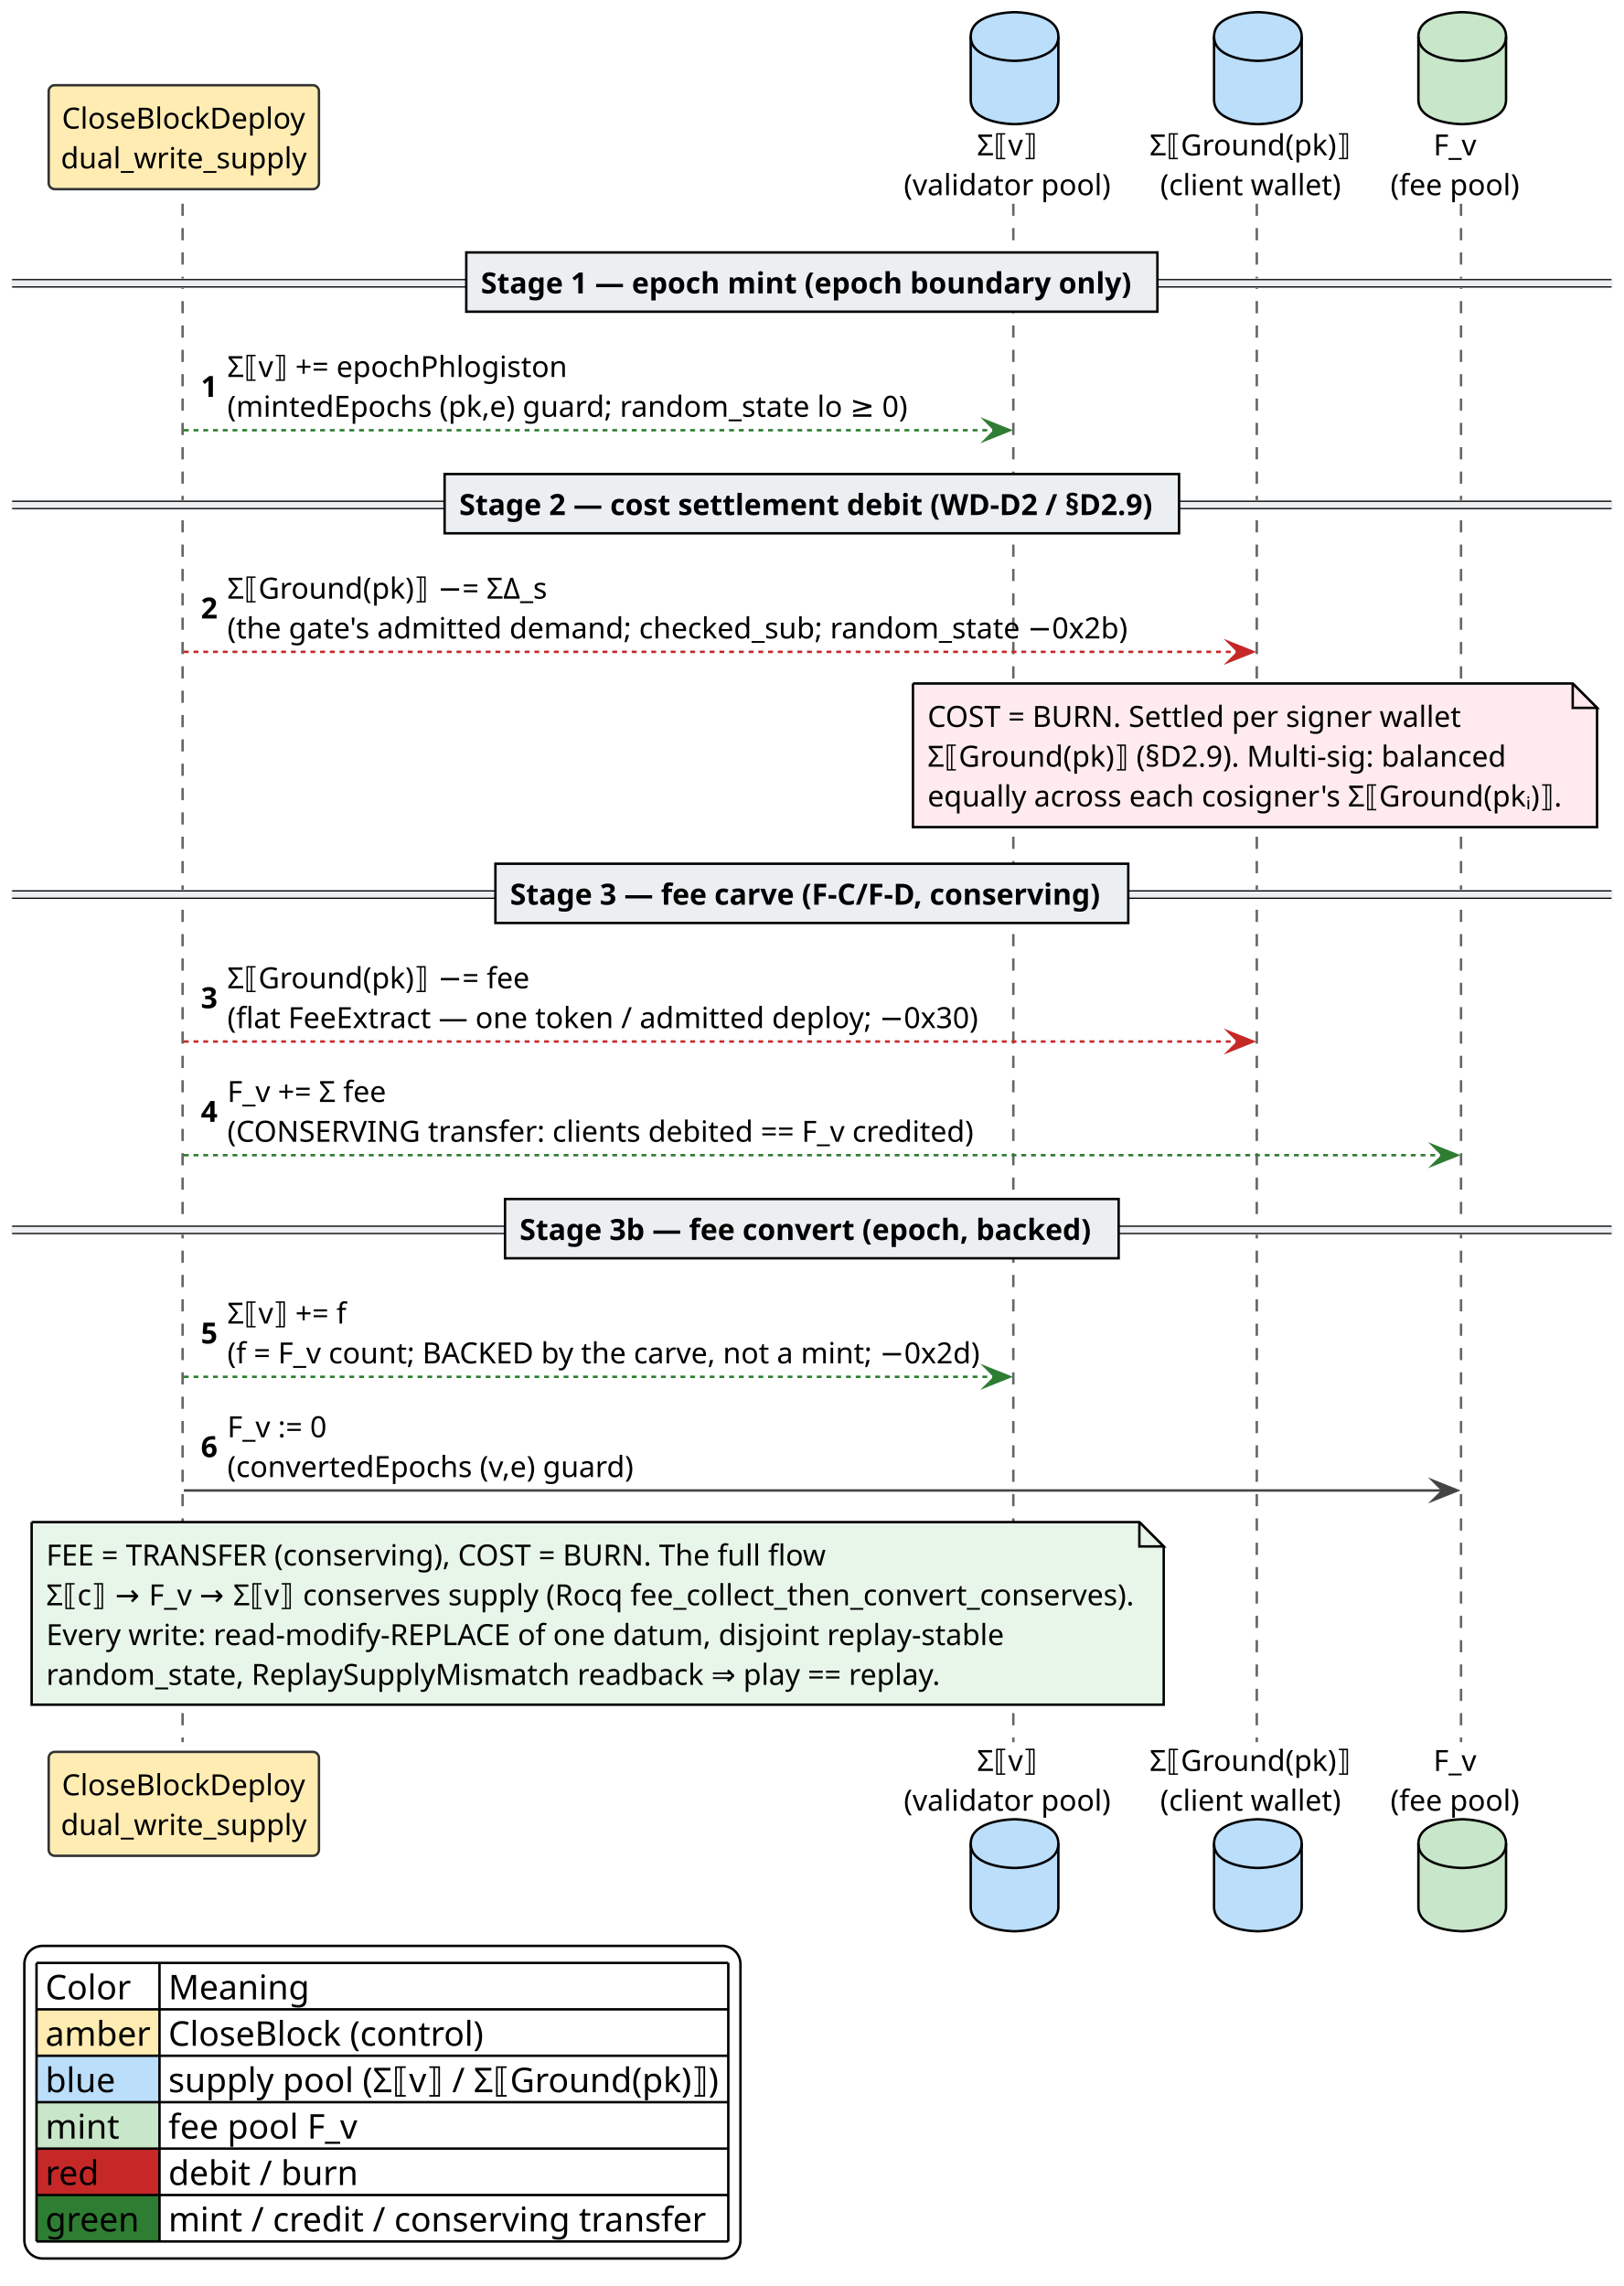
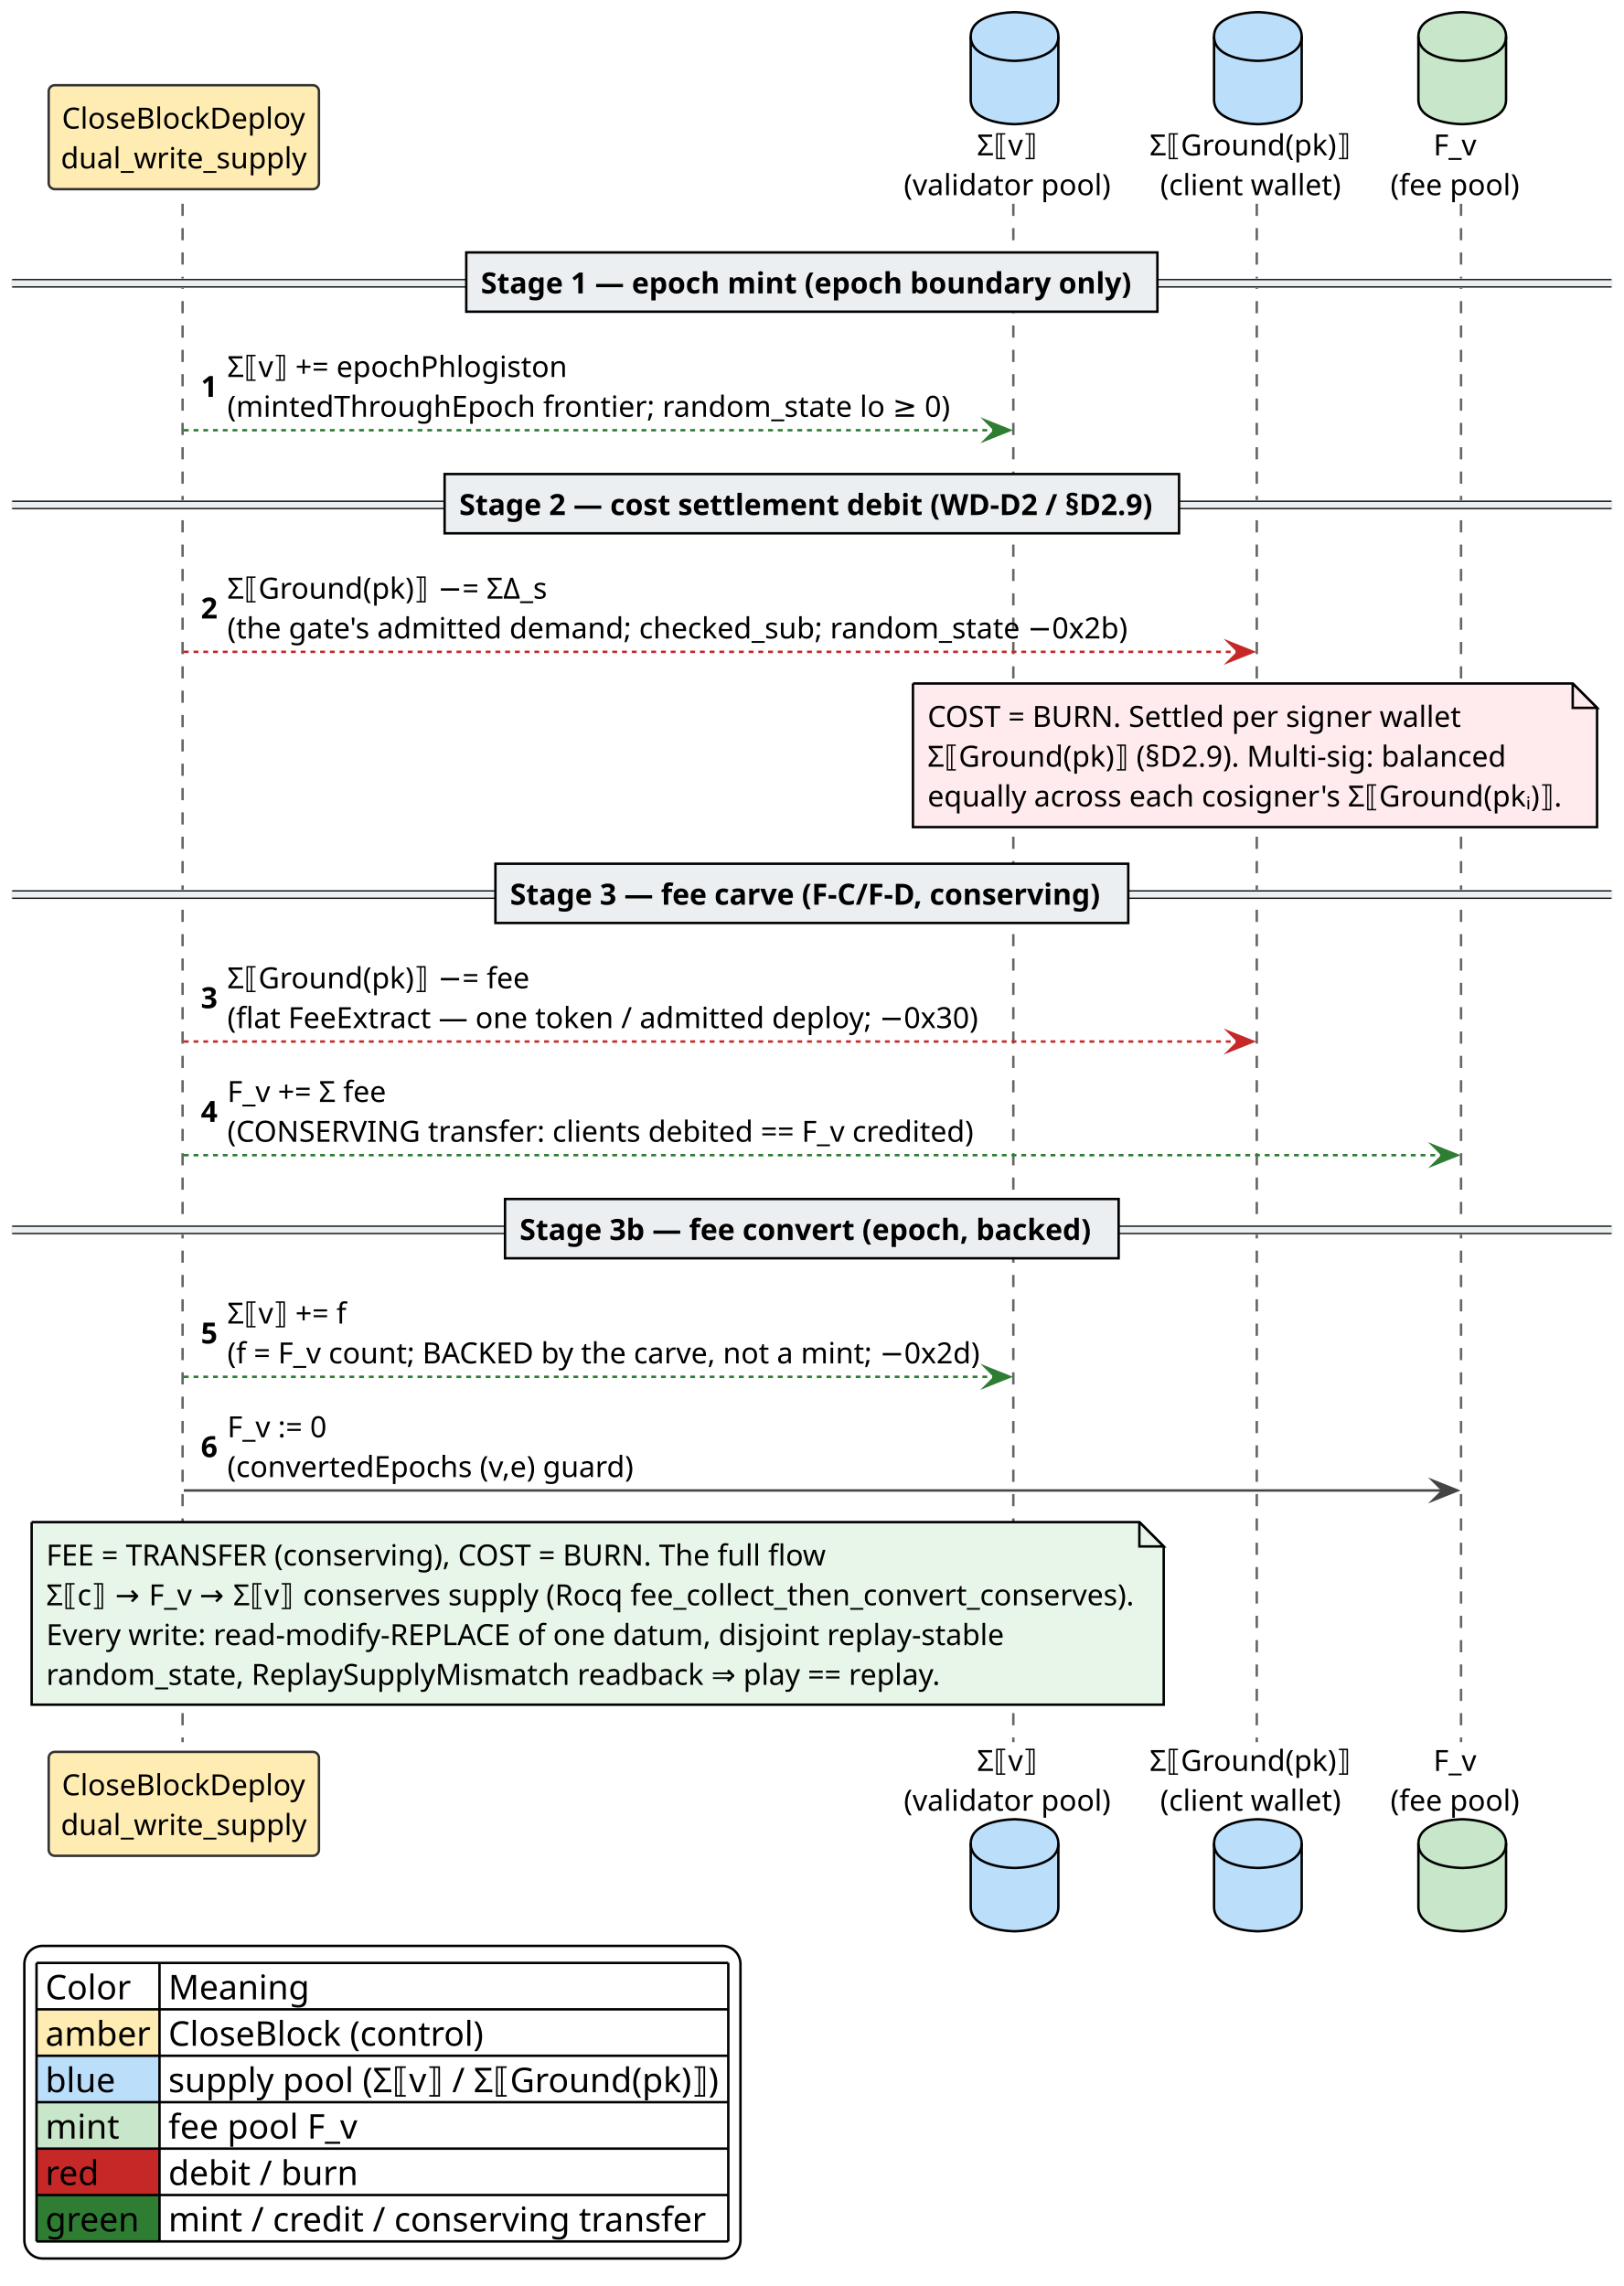
<svg xmlns="http://www.w3.org/2000/svg" contentStyleType="text/css" data-diagram-type="SEQUENCE" height="939px" preserveAspectRatio="none" style="width:667px;height:939px;background:#FFFFFF;" version="1.1" viewBox="0 0 667 939" width="667px" zoomAndPan="magnify">
  <defs />
  <g>
    <g class="participant-lifeline" data-entity-uid="part1" data-qualified-name="CB" data-source-line="28" id="part1-lifeline">
      <g>
        <rect fill="#000000" fill-opacity="0" height="631.915" width="8" x="71.502" y="83.688" />
        <line style="stroke:#666666;stroke-width:1;stroke-dasharray:5,5;" x1="75" x2="75" y1="83.688" y2="715.603" />
      </g>
    </g>
    <g class="participant-lifeline" data-entity-uid="part2" data-qualified-name="V" data-source-line="29" id="part2-lifeline">
      <g>
        <rect fill="#000000" fill-opacity="0" height="631.915" width="8" x="412.728" y="83.688" />
        <line style="stroke:#666666;stroke-width:1;stroke-dasharray:5,5;" x1="416.23" x2="416.23" y1="83.688" y2="715.603" />
      </g>
    </g>
    <g class="participant-lifeline" data-entity-uid="part3" data-qualified-name="C" data-source-line="30" id="part3-lifeline">
      <g>
        <rect fill="#000000" fill-opacity="0" height="631.915" width="8" x="512.677" y="83.688" />
        <line style="stroke:#666666;stroke-width:1;stroke-dasharray:5,5;" x1="516.227" x2="516.227" y1="83.688" y2="715.603" />
      </g>
    </g>
    <g class="participant-lifeline" data-entity-uid="part4" data-qualified-name="F" data-source-line="31" id="part4-lifeline">
      <g>
        <rect fill="#000000" fill-opacity="0" height="631.915" width="8" x="596.616" y="83.688" />
        <line style="stroke:#666666;stroke-width:1;stroke-dasharray:5,5;" x1="600.126" x2="600.126" y1="83.688" y2="715.603" />
      </g>
    </g>
    <g class="participant participant-head" data-entity-uid="part1" data-qualified-name="CB" data-source-line="28" id="part1-head">
      <rect fill="#FFECB3" height="42.688" rx="2.5" ry="2.5" style="stroke:#333333;stroke-width:1;" width="111.005" x="20" y="35" />
      <text fill="#000000" font-family="'sans-serif'" font-size="12" lengthAdjust="spacing" textLength="100.165" x="25.42" y="52.828">CloseBlockDeploy</text>
      <text fill="#000000" font-family="'sans-serif'" font-size="12" lengthAdjust="spacing" textLength="101.005" x="25" y="69.172">dual_write_supply</text>
    </g>
    <g class="participant participant-tail" data-entity-uid="part1" data-qualified-name="CB" data-source-line="28" id="part1-tail">
      <rect fill="#FFECB3" height="42.688" rx="2.5" ry="2.5" style="stroke:#333333;stroke-width:1;" width="111.005" x="20" y="719.603" />
      <text fill="#000000" font-family="'sans-serif'" font-size="12" lengthAdjust="spacing" textLength="100.165" x="25.42" y="737.431">CloseBlockDeploy</text>
      <text fill="#000000" font-family="'sans-serif'" font-size="12" lengthAdjust="spacing" textLength="101.005" x="25" y="753.775">dual_write_supply</text>
    </g>
    <g class="participant participant-head" data-entity-uid="part2" data-qualified-name="V" data-source-line="29" id="part2-head">
      <text fill="#000000" font-family="'sans-serif'" font-size="12" lengthAdjust="spacing" textLength="24.843" x="401.307" y="63.828">Σ⟦v⟧</text>
      <text fill="#000000" font-family="'sans-serif'" font-size="12" lengthAdjust="spacing" textLength="84.997" x="371.23" y="80.172">(validator pool)</text>
      <path d="M398.728,15 C398.728,5 416.728,5 416.728,5 C416.728,5 434.728,5 434.728,15 L434.728,41 C434.728,51 416.728,51 416.728,51 C416.728,51 398.728,51 398.728,41 L398.728,15" fill="#BBDEFB" style="stroke:#000000;stroke-width:1;" />
      <path d="M398.728,15 C398.728,25 416.728,25 416.728,25 C416.728,25 434.728,25 434.728,15" fill="none" style="stroke:#000000;stroke-width:1;" />
    </g>
    <g class="participant participant-tail" data-entity-uid="part2" data-qualified-name="V" data-source-line="29" id="part2-tail">
      <text fill="#000000" font-family="'sans-serif'" font-size="12" lengthAdjust="spacing" textLength="24.843" x="401.307" y="727.431">Σ⟦v⟧</text>
      <text fill="#000000" font-family="'sans-serif'" font-size="12" lengthAdjust="spacing" textLength="84.997" x="371.23" y="743.775">(validator pool)</text>
      <path d="M398.728,757.291 C398.728,747.291 416.728,747.291 416.728,747.291 C416.728,747.291 434.728,747.291 434.728,757.291 L434.728,783.291 C434.728,793.291 416.728,793.291 416.728,793.291 C416.728,793.291 398.728,793.291 398.728,783.291 L398.728,757.291" fill="#BBDEFB" style="stroke:#000000;stroke-width:1;" />
      <path d="M398.728,757.291 C398.728,767.291 416.728,767.291 416.728,767.291 C416.728,767.291 434.728,767.291 434.728,757.291" fill="none" style="stroke:#000000;stroke-width:1;" />
    </g>
    <g class="participant participant-head" data-entity-uid="part3" data-qualified-name="C" data-source-line="30" id="part3-head">
      <text fill="#000000" font-family="'sans-serif'" font-size="12" lengthAdjust="spacing" textLength="82.899" x="472.227" y="63.828">Σ⟦Ground(pk)⟧</text>
      <text fill="#000000" font-family="'sans-serif'" font-size="12" lengthAdjust="spacing" textLength="74.245" x="476.554" y="80.172">(client wallet)</text>
      <path d="M498.676,15 C498.676,5 516.677,5 516.677,5 C516.677,5 534.677,5 534.677,15 L534.677,41 C534.677,51 516.677,51 516.677,51 C516.677,51 498.676,51 498.676,41 L498.676,15" fill="#BBDEFB" style="stroke:#000000;stroke-width:1;" />
      <path d="M498.676,15 C498.676,25 516.677,25 516.677,25 C516.677,25 534.677,25 534.677,15" fill="none" style="stroke:#000000;stroke-width:1;" />
    </g>
    <g class="participant participant-tail" data-entity-uid="part3" data-qualified-name="C" data-source-line="30" id="part3-tail">
      <text fill="#000000" font-family="'sans-serif'" font-size="12" lengthAdjust="spacing" textLength="82.899" x="472.227" y="727.431">Σ⟦Ground(pk)⟧</text>
      <text fill="#000000" font-family="'sans-serif'" font-size="12" lengthAdjust="spacing" textLength="74.245" x="476.554" y="743.775">(client wallet)</text>
      <path d="M498.676,757.291 C498.676,747.291 516.677,747.291 516.677,747.291 C516.677,747.291 534.677,747.291 534.677,757.291 L534.677,783.291 C534.677,793.291 516.677,793.291 516.677,793.291 C516.677,793.291 498.676,793.291 498.676,783.291 L498.676,757.291" fill="#BBDEFB" style="stroke:#000000;stroke-width:1;" />
      <path d="M498.676,757.291 C498.676,767.291 516.677,767.291 516.677,767.291 C516.677,767.291 534.677,767.291 534.677,757.291" fill="none" style="stroke:#000000;stroke-width:1;" />
    </g>
    <g class="participant participant-head" data-entity-uid="part4" data-qualified-name="F" data-source-line="31" id="part4-head">
      <text fill="#000000" font-family="'sans-serif'" font-size="12" lengthAdjust="spacing" textLength="17.652" x="588.79" y="63.828">F_v</text>
      <text fill="#000000" font-family="'sans-serif'" font-size="12" lengthAdjust="spacing" textLength="52.98" x="571.126" y="80.172">(fee pool)</text>
      <path d="M582.616,15 C582.616,5 600.616,5 600.616,5 C600.616,5 618.616,5 618.616,15 L618.616,41 C618.616,51 600.616,51 600.616,51 C600.616,51 582.616,51 582.616,41 L582.616,15" fill="#C8E6C9" style="stroke:#000000;stroke-width:1;" />
      <path d="M582.616,15 C582.616,25 600.616,25 600.616,25 C600.616,25 618.616,25 618.616,15" fill="none" style="stroke:#000000;stroke-width:1;" />
    </g>
    <g class="participant participant-tail" data-entity-uid="part4" data-qualified-name="F" data-source-line="31" id="part4-tail">
      <text fill="#000000" font-family="'sans-serif'" font-size="12" lengthAdjust="spacing" textLength="17.652" x="588.79" y="727.431">F_v</text>
      <text fill="#000000" font-family="'sans-serif'" font-size="12" lengthAdjust="spacing" textLength="52.98" x="571.126" y="743.775">(fee pool)</text>
      <path d="M582.616,757.291 C582.616,747.291 600.616,747.291 600.616,747.291 C600.616,747.291 618.616,747.291 618.616,757.291 L618.616,783.291 C618.616,793.291 600.616,793.291 600.616,793.291 C600.616,793.291 582.616,793.291 582.616,783.291 L582.616,757.291" fill="#C8E6C9" style="stroke:#000000;stroke-width:1;" />
      <path d="M582.616,757.291 C582.616,767.291 600.616,767.291 600.616,767.291 C600.616,767.291 618.616,767.291 618.616,757.291" fill="none" style="stroke:#000000;stroke-width:1;" />
    </g>
    <rect fill="#ECEFF1" height="3" style="stroke:#ECEFF1;stroke-width:1;" width="656.933" x="5" y="114.86" />
    <line style="stroke:#000000;stroke-width:0.5;" x1="5" x2="661.933" y1="114.86" y2="114.86" />
    <line style="stroke:#000000;stroke-width:0.5;" x1="5" x2="661.933" y1="117.86" y2="117.86" />
    <rect fill="#ECEFF1" height="24.344" style="stroke:#000000;stroke-width:1;" width="283.894" x="191.519" y="103.688" />
    <text fill="#000000" font-family="'sans-serif'" font-size="12" font-weight="700" lengthAdjust="spacing" textLength="266.774" x="197.519" y="120.516">Stage 1 — epoch mint (epoch boundary only)</text>
    <g class="message" data-entity-1="part1" data-entity-2="part2" data-source-line="34" id="msg1">
      <polygon fill="#2E7D32" points="404.728,172.721,414.728,176.721,404.728,180.721,408.728,176.721" style="stroke:#2E7D32;stroke-width:1;stroke-linejoin:miter;stroke-miterlimit:10;" />
      <line style="stroke:#2E7D32;stroke-width:1;stroke-dasharray:2,2;" x1="75.502" x2="410.728" y1="176.721" y2="176.721" />
      <text fill="#000000" font-family="'sans-serif'" font-size="12" font-weight="700" lengthAdjust="spacing" textLength="6.864" x="82.502" y="163.032">1</text>
      <text fill="#000000" font-family="'sans-serif'" font-size="12" lengthAdjust="spacing" textLength="139.66" x="93.366" y="154.86">Σ⟦v⟧ += epochPhlogiston</text>
-       <text fill="#000000" font-family="'sans-serif'" font-size="12" lengthAdjust="spacing" textLength="279.901" x="93.366" y="171.204">(mintedEpochs (pk,e) guard; random_state lo ≥ 0)</text>
+       <text fill="#000000" font-family="'sans-serif'" font-size="12" lengthAdjust="spacing" textLength="297.625" x="93.366" y="171.204">(mintedThroughEpoch frontier; random_state lo ≥ 0)</text>
    </g>
    <rect fill="#ECEFF1" height="3" style="stroke:#ECEFF1;stroke-width:1;" width="656.933" x="5" y="205.893" />
    <line style="stroke:#000000;stroke-width:0.5;" x1="5" x2="661.933" y1="205.893" y2="205.893" />
    <line style="stroke:#000000;stroke-width:0.5;" x1="5" x2="661.933" y1="208.893" y2="208.893" />
    <rect fill="#ECEFF1" height="24.344" style="stroke:#000000;stroke-width:1;" width="301.678" x="182.627" y="194.721" />
    <text fill="#000000" font-family="'sans-serif'" font-size="12" font-weight="700" lengthAdjust="spacing" textLength="284.558" x="188.627" y="211.549">Stage 2 — cost settlement debit (WD-D2 / §D2.9)</text>
    <g class="message" data-entity-1="part1" data-entity-2="part3" data-source-line="37" id="msg2">
      <polygon fill="#C62828" points="504.676,263.753,514.677,267.753,504.676,271.753,508.676,267.753" style="stroke:#C62828;stroke-width:1;stroke-linejoin:miter;stroke-miterlimit:10;" />
      <line style="stroke:#C62828;stroke-width:1;stroke-dasharray:2,2;" x1="75.502" x2="510.676" y1="267.753" y2="267.753" />
      <text fill="#000000" font-family="'sans-serif'" font-size="12" font-weight="700" lengthAdjust="spacing" textLength="6.864" x="82.502" y="254.065">2</text>
      <text fill="#000000" font-family="'sans-serif'" font-size="12" lengthAdjust="spacing" textLength="128.476" x="93.366" y="245.893">Σ⟦Ground(pk)⟧ −= ΣΔ_s</text>
      <text fill="#000000" font-family="'sans-serif'" font-size="12" lengthAdjust="spacing" textLength="367.323" x="93.366" y="262.237">(the gate's admitted demand; checked_sub; random_state −0x2b)</text>
    </g>
    <path d="M375,280.753 L375,339.753 L656,339.753 L656,290.753 L646,280.753 L375,280.753" fill="#FFEBEE" style="stroke:#000000;stroke-width:1;" />
    <path d="M646,280.753 L646,290.753 L656,290.753 L646,280.753" fill="#FFEBEE" style="stroke:#000000;stroke-width:1;" />
    <text fill="#000000" font-family="'sans-serif'" font-size="12" lengthAdjust="spacing" textLength="219.362" x="381" y="298.581">COST = BURN. Settled per signer wallet</text>
    <text fill="#000000" font-family="'sans-serif'" font-size="12" lengthAdjust="spacing" textLength="237.928" x="381" y="314.925">Σ⟦Ground(pk)⟧ (§D2.9). Multi-sig: balanced</text>
    <text fill="#000000" font-family="'sans-serif'" font-size="12" lengthAdjust="spacing" textLength="260.933" x="381" y="331.269">equally across each cosigner's Σ⟦Ground(pkᵢ)⟧.</text>
    <rect fill="#ECEFF1" height="3" style="stroke:#ECEFF1;stroke-width:1;" width="656.933" x="5" y="365.957" />
    <line style="stroke:#000000;stroke-width:0.5;" x1="5" x2="661.933" y1="365.957" y2="365.957" />
    <line style="stroke:#000000;stroke-width:0.5;" x1="5" x2="661.933" y1="368.957" y2="368.957" />
    <rect fill="#ECEFF1" height="24.344" style="stroke:#000000;stroke-width:1;" width="259.942" x="203.495" y="354.785" />
    <text fill="#000000" font-family="'sans-serif'" font-size="12" font-weight="700" lengthAdjust="spacing" textLength="242.822" x="209.495" y="371.613">Stage 3 — fee carve (F-C/F-D, conserving)</text>
    <g class="message" data-entity-1="part1" data-entity-2="part3" data-source-line="45" id="msg3">
      <polygon fill="#C62828" points="504.676,423.818,514.677,427.818,504.676,431.818,508.676,427.818" style="stroke:#C62828;stroke-width:1;stroke-linejoin:miter;stroke-miterlimit:10;" />
      <line style="stroke:#C62828;stroke-width:1;stroke-dasharray:2,2;" x1="75.502" x2="510.676" y1="427.818" y2="427.818" />
      <text fill="#000000" font-family="'sans-serif'" font-size="12" font-weight="700" lengthAdjust="spacing" textLength="6.864" x="82.502" y="414.13">3</text>
      <text fill="#000000" font-family="'sans-serif'" font-size="12" lengthAdjust="spacing" textLength="120.532" x="93.366" y="405.957">Σ⟦Ground(pk)⟧ −= fee</text>
      <text fill="#000000" font-family="'sans-serif'" font-size="12" lengthAdjust="spacing" textLength="305.702" x="93.366" y="422.302">(flat FeeExtract — one token / admitted deploy; −0x30)</text>
    </g>
    <g class="message" data-entity-1="part1" data-entity-2="part4" data-source-line="46" id="msg4">
      <polygon fill="#2E7D32" points="588.616,470.506,598.616,474.506,588.616,478.506,592.616,474.506" style="stroke:#2E7D32;stroke-width:1;stroke-linejoin:miter;stroke-miterlimit:10;" />
      <line style="stroke:#2E7D32;stroke-width:1;stroke-dasharray:2,2;" x1="75.502" x2="594.616" y1="474.506" y2="474.506" />
      <text fill="#000000" font-family="'sans-serif'" font-size="12" font-weight="700" lengthAdjust="spacing" textLength="6.864" x="82.502" y="460.818">4</text>
      <text fill="#000000" font-family="'sans-serif'" font-size="12" lengthAdjust="spacing" textLength="65.269" x="93.366" y="452.646">F_v += Σ fee</text>
      <text fill="#000000" font-family="'sans-serif'" font-size="12" lengthAdjust="spacing" textLength="307.238" x="93.366" y="468.99">(CONSERVING transfer: clients debited == F_v credited)</text>
    </g>
    <rect fill="#ECEFF1" height="3" style="stroke:#ECEFF1;stroke-width:1;" width="656.933" x="5" y="503.678" />
    <line style="stroke:#000000;stroke-width:0.5;" x1="5" x2="661.933" y1="503.678" y2="503.678" />
    <line style="stroke:#000000;stroke-width:0.5;" x1="5" x2="661.933" y1="506.678" y2="506.678" />
    <rect fill="#ECEFF1" height="24.344" style="stroke:#000000;stroke-width:1;" width="252.046" x="207.443" y="492.506" />
    <text fill="#000000" font-family="'sans-serif'" font-size="12" font-weight="700" lengthAdjust="spacing" textLength="234.926" x="213.443" y="509.334">Stage 3b — fee convert (epoch, backed)</text>
    <g class="message" data-entity-1="part1" data-entity-2="part2" data-source-line="49" id="msg5">
      <polygon fill="#2E7D32" points="404.728,561.538,414.728,565.538,404.728,569.538,408.728,565.538" style="stroke:#2E7D32;stroke-width:1;stroke-linejoin:miter;stroke-miterlimit:10;" />
      <line style="stroke:#2E7D32;stroke-width:1;stroke-dasharray:2,2;" x1="75.502" x2="410.728" y1="565.538" y2="565.538" />
      <text fill="#000000" font-family="'sans-serif'" font-size="12" font-weight="700" lengthAdjust="spacing" textLength="6.864" x="82.502" y="551.85">5</text>
      <text fill="#000000" font-family="'sans-serif'" font-size="12" lengthAdjust="spacing" textLength="48.939" x="93.366" y="543.678">Σ⟦v⟧ += f</text>
      <text fill="#000000" font-family="'sans-serif'" font-size="12" lengthAdjust="spacing" textLength="306.362" x="93.366" y="560.022">(f = F_v count; BACKED by the carve, not a mint; −0x2d)</text>
    </g>
    <g class="message" data-entity-1="part1" data-entity-2="part4" data-source-line="50" id="msg6">
      <polygon fill="#444444" points="588.616,608.226,598.616,612.226,588.616,616.226,592.616,612.226" style="stroke:#444444;stroke-width:1;stroke-linejoin:miter;stroke-miterlimit:10;" />
      <line style="stroke:#444444;stroke-width:1;" x1="75.502" x2="594.616" y1="612.226" y2="612.226" />
      <text fill="#000000" font-family="'sans-serif'" font-size="12" font-weight="700" lengthAdjust="spacing" textLength="6.864" x="82.502" y="598.538">6</text>
      <text fill="#000000" font-family="'sans-serif'" font-size="12" lengthAdjust="spacing" textLength="40.836" x="93.366" y="590.366">F_v := 0</text>
      <text fill="#000000" font-family="'sans-serif'" font-size="12" lengthAdjust="spacing" textLength="167.557" x="93.366" y="606.71">(convertedEpochs (v,e) guard)</text>
    </g>
    <path d="M13,625.226 L13,700.226 L478,700.226 L478,635.226 L468,625.226 L13,625.226" fill="#E8F5E9" style="stroke:#000000;stroke-width:1;" />
    <path d="M468,625.226 L468,635.226 L478,635.226 L468,625.226" fill="#E8F5E9" style="stroke:#000000;stroke-width:1;" />
    <text fill="#000000" font-family="'sans-serif'" font-size="12" lengthAdjust="spacing" textLength="320.666" x="19" y="643.054">FEE = TRANSFER (conserving), COST = BURN. The full flow</text>
    <text fill="#000000" font-family="'sans-serif'" font-size="12" lengthAdjust="spacing" textLength="444.102" x="19" y="659.399">Σ⟦c⟧ → F_v → Σ⟦v⟧ conserves supply (Rocq fee_collect_then_convert_conserves).</text>
    <text fill="#000000" font-family="'sans-serif'" font-size="12" lengthAdjust="spacing" textLength="394.155" x="19" y="675.743">Every write: read-modify-REPLACE of one datum, disjoint replay-stable</text>
    <text fill="#000000" font-family="'sans-serif'" font-size="12" lengthAdjust="spacing" textLength="368.365" x="19" y="692.087">random_state, ReplaySupplyMismatch readback ⇒ play == replay.</text>
    <g class="legend" data-source-line="59">
      <rect fill="none" height="128.407" rx="7.5" ry="7.5" style="stroke:#000000;stroke-width:1;" width="294.15" x="10" y="799.291" />
      <text fill="#000000" font-family="'sans-serif'" font-size="14" lengthAdjust="spacing" textLength="35.182" x="18.64" y="821.257">Color</text>
      <text fill="#000000" font-family="'sans-serif'" font-size="14" lengthAdjust="spacing" textLength="57.974" x="69.152" y="821.257">Meaning</text>
      <rect fill="#FFECB3" height="19.068" style="stroke:none;stroke-width:1;" width="50.512" x="15" y="825.359" />
      <text fill="#000000" font-family="'sans-serif'" font-size="14" lengthAdjust="spacing" textLength="43.232" x="18.64" y="840.325">amber</text>
      <text fill="#000000" font-family="'sans-serif'" font-size="14" lengthAdjust="spacing" textLength="129.709" x="69.152" y="840.325">CloseBlock (control)</text>
      <rect fill="#BBDEFB" height="19.068" style="stroke:none;stroke-width:1;" width="50.512" x="15" y="844.427" />
      <text fill="#000000" font-family="'sans-serif'" font-size="14" lengthAdjust="spacing" textLength="28.77" x="18.64" y="859.393">blue</text>
      <text fill="#000000" font-family="'sans-serif'" font-size="14" lengthAdjust="spacing" textLength="226.358" x="69.152" y="859.393">supply pool (Σ⟦v⟧ / Σ⟦Ground(pk)⟧)</text>
      <rect fill="#C8E6C9" height="19.068" style="stroke:none;stroke-width:1;" width="50.512" x="15" y="863.495" />
      <text fill="#000000" font-family="'sans-serif'" font-size="14" lengthAdjust="spacing" textLength="30.408" x="18.64" y="878.461">mint</text>
      <text fill="#000000" font-family="'sans-serif'" font-size="14" lengthAdjust="spacing" textLength="77.644" x="69.152" y="878.461">fee pool F_v</text>
      <rect fill="#C62828" height="19.068" style="stroke:none;stroke-width:1;" width="50.512" x="15" y="882.563" />
      <text fill="#000000" font-family="'sans-serif'" font-size="14" lengthAdjust="spacing" textLength="22.288" x="18.64" y="897.529">red</text>
      <text fill="#000000" font-family="'sans-serif'" font-size="14" lengthAdjust="spacing" textLength="77.966" x="69.152" y="897.529">debit / burn</text>
      <rect fill="#2E7D32" height="19.068" style="stroke:none;stroke-width:1;" width="50.512" x="15" y="901.631" />
      <text fill="#000000" font-family="'sans-serif'" font-size="14" lengthAdjust="spacing" textLength="38.836" x="18.64" y="916.597">green</text>
      <text fill="#000000" font-family="'sans-serif'" font-size="14" lengthAdjust="spacing" textLength="221.451" x="69.152" y="916.597">mint / credit / conserving transfer</text>
      <line style="stroke:#000000;stroke-width:1;" x1="15" x2="299.15" y1="806.291" y2="806.291" />
      <line style="stroke:#000000;stroke-width:1;" x1="15" x2="299.15" y1="825.359" y2="825.359" />
      <line style="stroke:#000000;stroke-width:1;" x1="15" x2="299.15" y1="844.427" y2="844.427" />
      <line style="stroke:#000000;stroke-width:1;" x1="15" x2="299.15" y1="863.495" y2="863.495" />
      <line style="stroke:#000000;stroke-width:1;" x1="15" x2="299.15" y1="882.563" y2="882.563" />
      <line style="stroke:#000000;stroke-width:1;" x1="15" x2="299.15" y1="901.631" y2="901.631" />
      <line style="stroke:#000000;stroke-width:1;" x1="15" x2="299.15" y1="920.699" y2="920.699" />
      <line style="stroke:#000000;stroke-width:1;" x1="15" x2="15" y1="806.291" y2="920.699" />
      <line style="stroke:#000000;stroke-width:1;" x1="65.512" x2="65.512" y1="806.291" y2="920.699" />
      <line style="stroke:#000000;stroke-width:1;" x1="299.15" x2="299.15" y1="806.291" y2="920.699" />
    </g>
  </g>
</svg>
